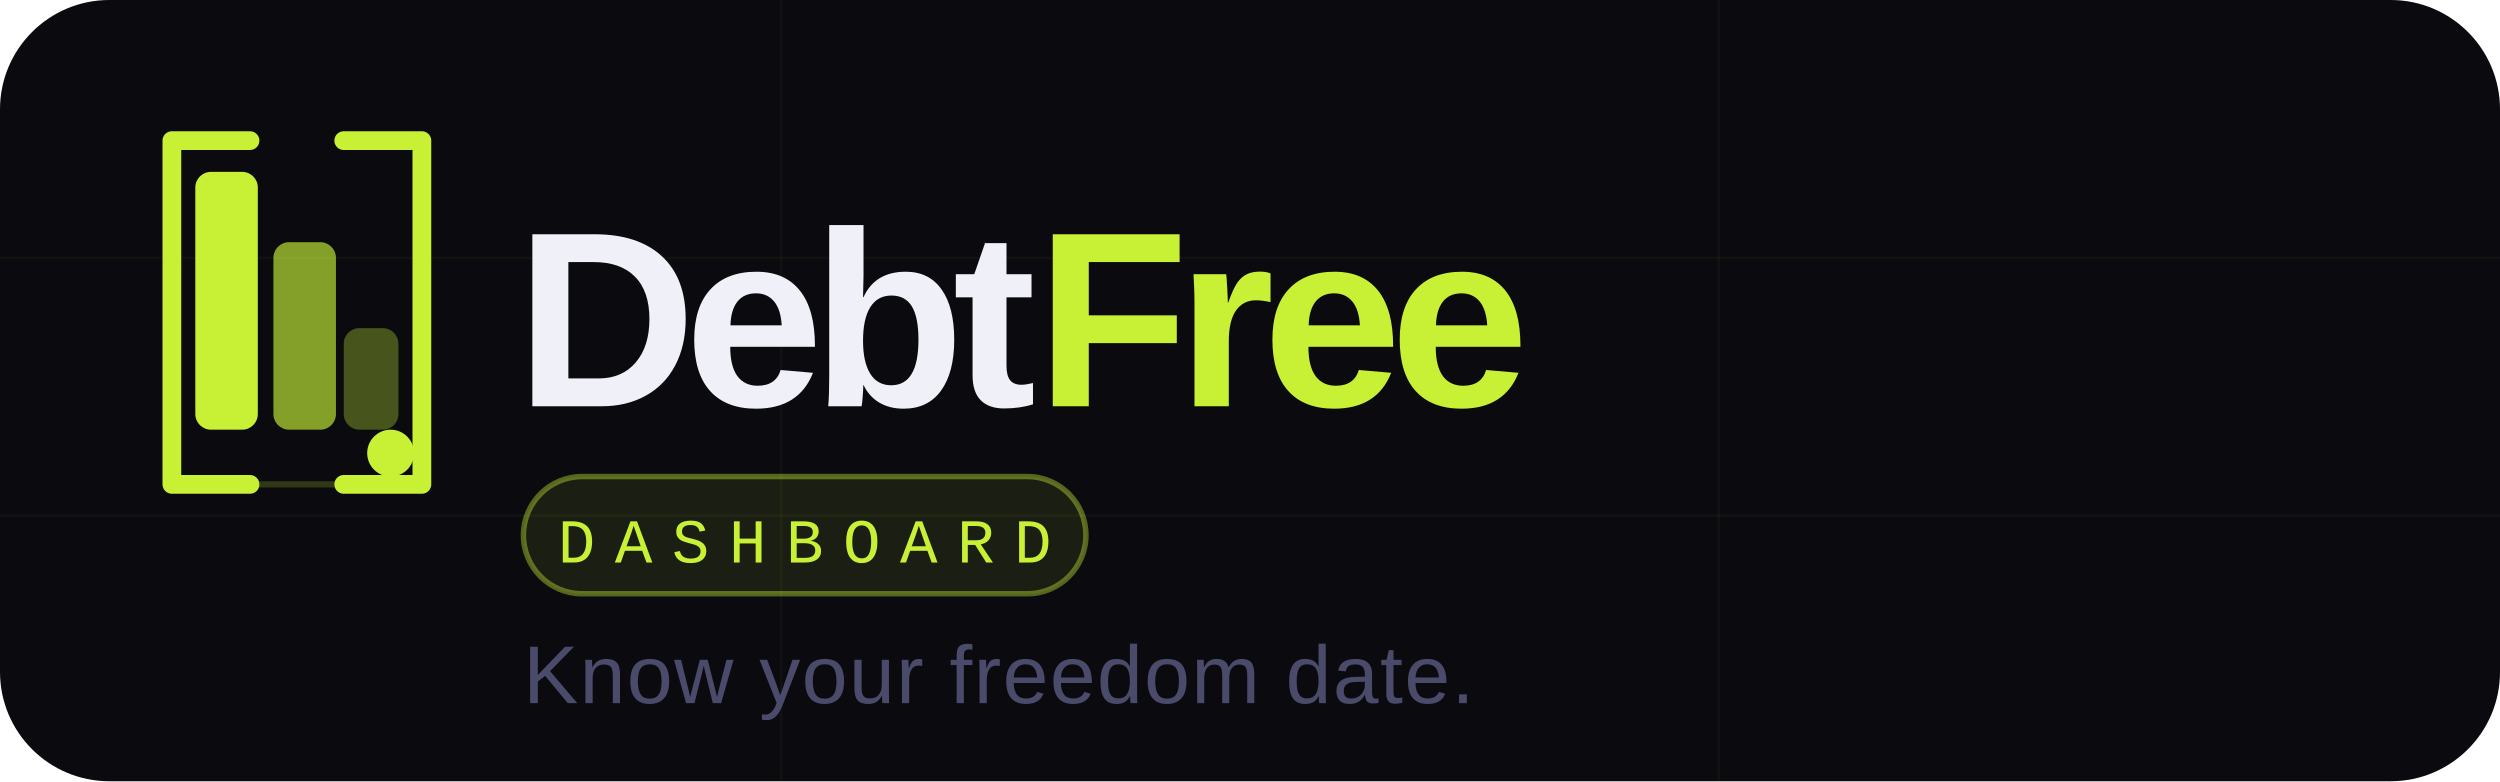
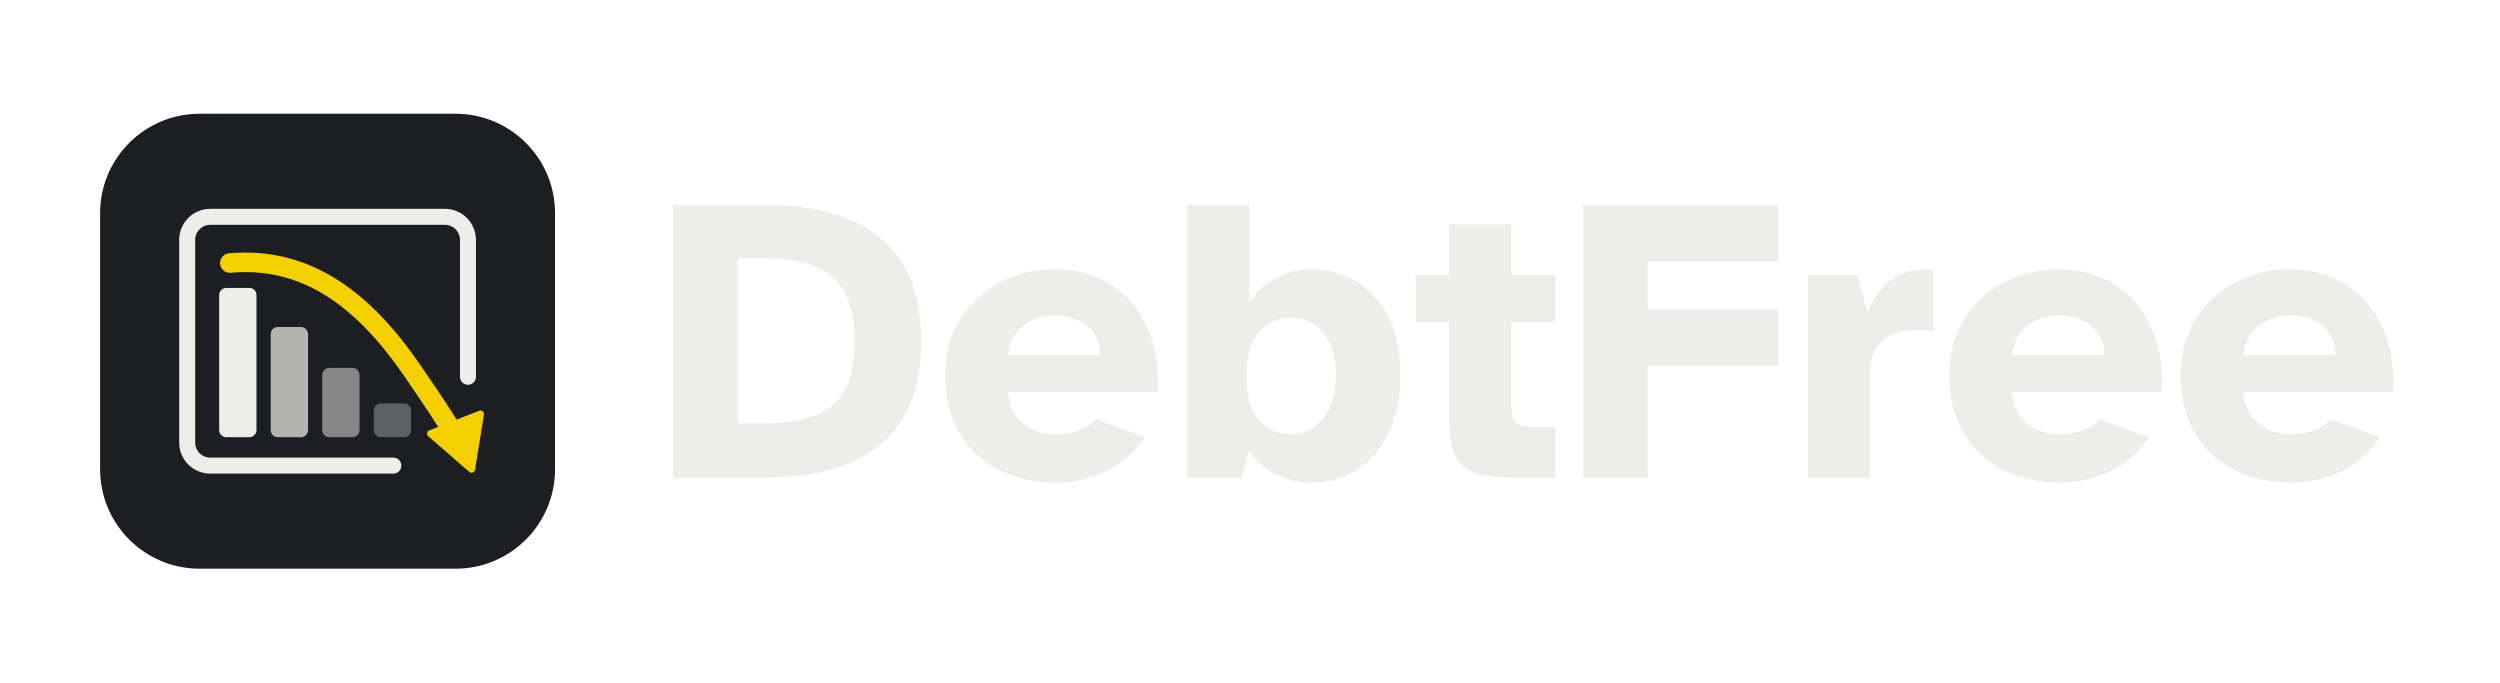
- <svg xmlns="http://www.w3.org/2000/svg" width="320" height="100" viewBox="0 0 320 100">
-   <rect width="320" height="100" rx="14" fill="#0a0a0f" />
-   <line x1="0" y1="33" x2="320" y2="33" stroke="#c8f135" stroke-width="0.3" stroke-opacity="0.04" />
-   <line x1="0" y1="66" x2="320" y2="66" stroke="#c8f135" stroke-width="0.3" stroke-opacity="0.04" />
-   <line x1="100" y1="0" x2="100" y2="100" stroke="#c8f135" stroke-width="0.3" stroke-opacity="0.04" />
-   <line x1="220" y1="0" x2="220" y2="100" stroke="#c8f135" stroke-width="0.3" stroke-opacity="0.04" />
-   <g transform="translate(16, 18)">
-     <path d="M16 0 L6 0 L6 44 L16 44" fill="none" stroke="#c8f135" stroke-width="2.4" stroke-linecap="round" stroke-linejoin="round" />
-     <path d="M28 0 L38 0 L38 44 L28 44" fill="none" stroke="#c8f135" stroke-width="2.4" stroke-linecap="round" stroke-linejoin="round" />
-     <rect x="9" y="4" width="8" height="33" rx="2" fill="#c8f135" />
-     <rect x="19" y="13" width="8" height="24" rx="2" fill="#c8f135" opacity="0.65" />
-     <rect x="28" y="24" width="7" height="13" rx="2" fill="#c8f135" opacity="0.32" />
-     <circle cx="34" cy="40" r="3" fill="#c8f135" />
-     <line x1="6" y1="44" x2="38" y2="44" stroke="#c8f135" stroke-width="0.8" stroke-opacity="0.2" />
+ <svg xmlns="http://www.w3.org/2000/svg" viewBox="0 0 1099 300" width="1099" height="300" role="img" aria-label="DebtFree Dashboard">
+   <g transform="translate(44 50.0) scale(0.390625)">
+     <rect width="512" height="512" rx="112" fill="#1c1e21" />
+     <path d="M330 396 H124 A26 26 0 0 1 98 370 V142 A26 26 0 0 1 124 116 H388 A26 26 0 0 1 414 142 V296" fill="none" stroke="#ededea" stroke-width="18" stroke-linecap="round" />
+     <rect x="134" y="196" width="42" height="168" rx="8" fill="#ededea" />
+     <rect x="192" y="240" width="42" height="124" rx="8" fill="#ededea" opacity="0.72" />
+     <rect x="250" y="286" width="42" height="78" rx="8" fill="#ededea" opacity="0.5" />
+     <rect x="308" y="326" width="42" height="38" rx="8" fill="#ededea" opacity="0.32" />
+     <path d="M146 168 C 236 160, 300 214, 352 290 S 392 352, 398 362" fill="none" stroke="#f5d000" stroke-width="22" stroke-linecap="round" />
+     <path d="M372 360 L 418 400 L 428 338 Z" fill="#f5d000" stroke="#f5d000" stroke-width="8" stroke-linejoin="round" />
  </g>
-   <text x="66" y="52" font-family="'Syne','Helvetica Neue',Arial,sans-serif" font-size="32" font-weight="800" fill="#f0f0f8" letter-spacing="-1.5">Debt<tspan fill="#c8f135">Free</tspan>
-   </text>
-   <rect x="67" y="61" width="72" height="15" rx="7.5" fill="#c8f135" fill-opacity="0.09" stroke="#c8f135" stroke-width="0.7" stroke-opacity="0.4" />
-   <text x="103" y="72" text-anchor="middle" font-family="'DM Mono','Courier New',monospace" font-size="8" fill="#c8f135" letter-spacing="2.5" font-weight="500">DASHBOARD</text>
-   <text x="67" y="90" font-family="'Helvetica Neue',Arial,sans-serif" font-size="10.5" fill="#4a4a6a" letter-spacing="0.2">Know your freedom date.</text>
+   <g transform="translate(288 210.0) scale(1.796407)">
+     <path d="M4.4 0.0V-66.8H26.4Q34.6 -66.8 41.65 -65.15Q48.7 -63.5 53.95 -59.65Q59.2 -55.8 62.15 -49.35Q65.1 -42.9 65.1 -33.4Q65.1 -23.8 62.15 -17.4Q59.2 -11.0 53.95 -7.15Q48.7 -3.3 41.65 -1.65Q34.6 0.0 26.4 0.0ZM20.2 -13.3H26.7Q31.0 -13.3 34.95 -14.0Q38.9 -14.7 42.05 -16.75Q45.2 -18.8 47.0 -22.8Q48.8 -26.8 48.8 -33.4Q48.8 -40.0 47.0 -44.05Q45.2 -48.1 42.05 -50.15Q38.9 -52.2 34.95 -52.95Q31.0 -53.7 26.7 -53.7H20.2Z M98.2 1.2Q90.2 1.2 84.05 -1.95Q77.9 -5.1 74.45 -11Q71 -16.9 71 -25.1Q71 -33.0 74.65 -38.8Q78.3 -44.6 84.35 -47.8Q90.4 -51.0 97.6 -51.0Q105.8 -51.0 111.65 -47.15Q117.5 -43.3 120.5 -36.55Q123.5 -29.8 123 -21.0H86.3Q86.7 -15.8 90.15 -13.2Q93.6 -10.6 97.8 -10.6Q101.3 -10.6 103.85 -11.65Q106.4 -12.7 107.8 -14.3L119.9 -9.9Q116 -4.2 110.15 -1.5Q104.3 1.2 98.2 1.2ZM86.3 -30.0H108.9Q108.8 -34.8 105.6 -37.25Q102.4 -39.7 98 -39.7Q93.7 -39.7 90.35 -37.4Q87 -35.1 86.3 -30.0Z M160.5 1.2Q156.5 1.2 152.15 -0.7Q147.8 -2.6 145.4 -6.7L143.5 0.0H130.2V-66.8H145.4V-42.8Q147.8 -46.9 152.15 -48.95Q156.5 -51.0 160.5 -51.0Q166.9 -51.0 171.85 -47.9Q176.8 -44.8 179.6 -39.05Q182.4 -33.3 182.4 -25.2Q182.4 -17.1 179.6 -11.15Q176.8 -5.2 171.85 -2.0Q166.9 1.2 160.5 1.2ZM155.7 -10.6Q160.1 -10.6 163.35 -14.45Q166.6 -18.3 166.6 -25.2Q166.6 -32.0 163.35 -35.6Q160.1 -39.2 155.7 -39.2Q151.2 -39.2 147.95 -35.85Q144.7 -32.5 144.7 -24.9Q144.7 -17.2 147.95 -13.9Q151.2 -10.6 155.7 -10.6Z M210.7 0.0Q204.6 0.0 201.0 -1.05Q197.4 -2.1 195.85 -5.15Q194.3 -8.2 194.3 -14.0V-38.0H186.1V-49.6H194.3V-62.0H209.5V-49.6H220.3V-38.0H209.5V-18.0Q209.5 -14.5 210.85 -13.45Q212.2 -12.4 215.9 -12.4H220.3V0.0Z M227.1 0.0V-66.8H274.9V-52.9H242.9V-41.3H274.9V-27.4H242.9V0.0Z M282.1 0.0V-49.6H294.1L296.8 -40.5Q299.1 -46.5 303.1 -48.9Q307.1 -51.3 312.8 -51.0V-35.8Q311.6 -36.0 310.7 -36.05Q309.8 -36.1 308.7 -36.1Q303.2 -36.1 300.25 -33.5Q297.3 -30.9 297.3 -25.0V0.0Z M343.9 1.2Q335.9 1.2 329.75 -1.95Q323.6 -5.1 320.15 -11Q316.7 -16.9 316.7 -25.1Q316.7 -33.0 320.35 -38.8Q324.0 -44.6 330.05 -47.8Q336.1 -51.0 343.3 -51.0Q351.5 -51.0 357.35 -47.15Q363.2 -43.3 366.2 -36.55Q369.2 -29.8 368.7 -21.0H332.0Q332.4 -15.8 335.85 -13.2Q339.3 -10.6 343.5 -10.6Q347.0 -10.6 349.55 -11.65Q352.1 -12.7 353.5 -14.3L365.6 -9.9Q361.7 -4.2 355.85 -1.5Q350.0 1.2 343.9 1.2ZM332.0 -30.0H354.6Q354.5 -34.8 351.3 -37.25Q348.1 -39.7 343.7 -39.7Q339.4 -39.7 336.05 -37.4Q332.7 -35.1 332.0 -30.0Z M400.5 1.2Q392.5 1.2 386.35 -1.95Q380.2 -5.1 376.75 -11Q373.3 -16.9 373.3 -25.1Q373.3 -33.0 376.95 -38.8Q380.6 -44.6 386.65 -47.8Q392.7 -51.0 399.9 -51.0Q408.1 -51.0 413.95 -47.15Q419.8 -43.3 422.8 -36.55Q425.8 -29.8 425.3 -21.0H388.6Q389 -15.8 392.45 -13.2Q395.9 -10.6 400.1 -10.6Q403.6 -10.6 406.15 -11.65Q408.7 -12.7 410.1 -14.3L422.2 -9.9Q418.3 -4.2 412.45 -1.5Q406.6 1.2 400.5 1.2ZM388.6 -30.0H411.2Q411.1 -34.8 407.9 -37.25Q404.7 -39.7 400.3 -39.7Q396 -39.7 392.65 -37.4Q389.3 -35.1 388.6 -30.0Z" fill="#ededea" transform="scale(1)" />
+   </g>
</svg>
